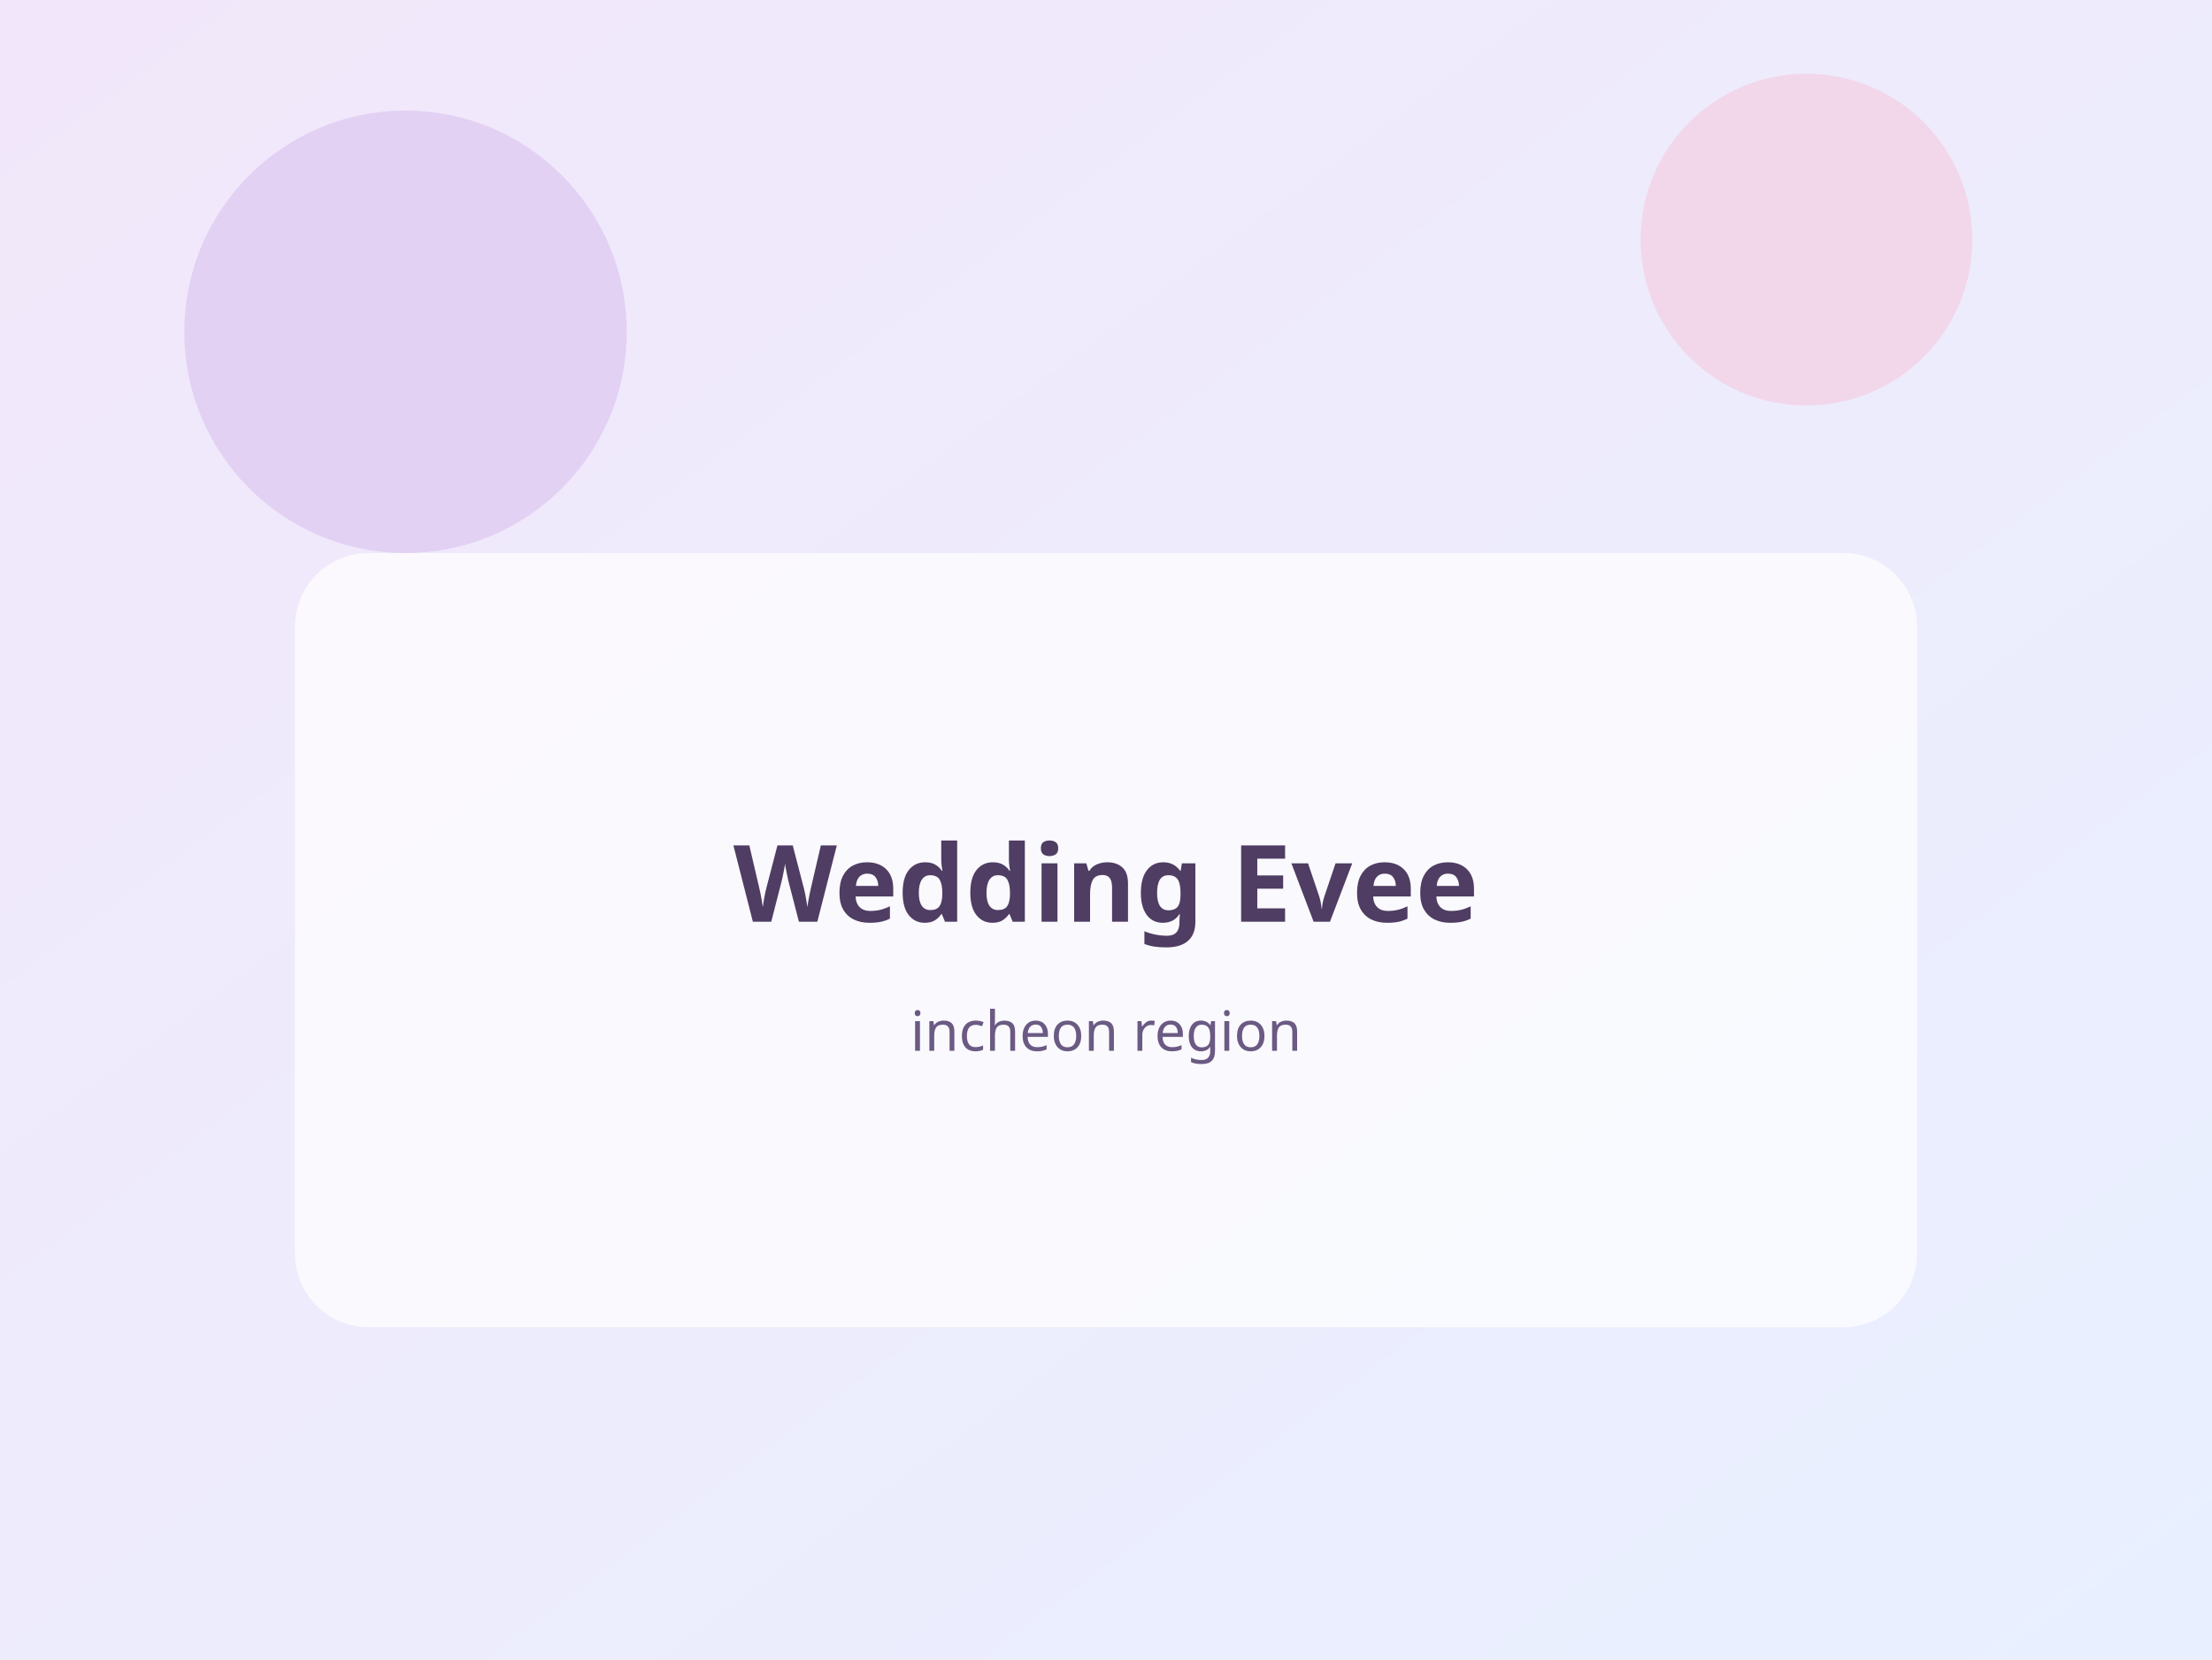
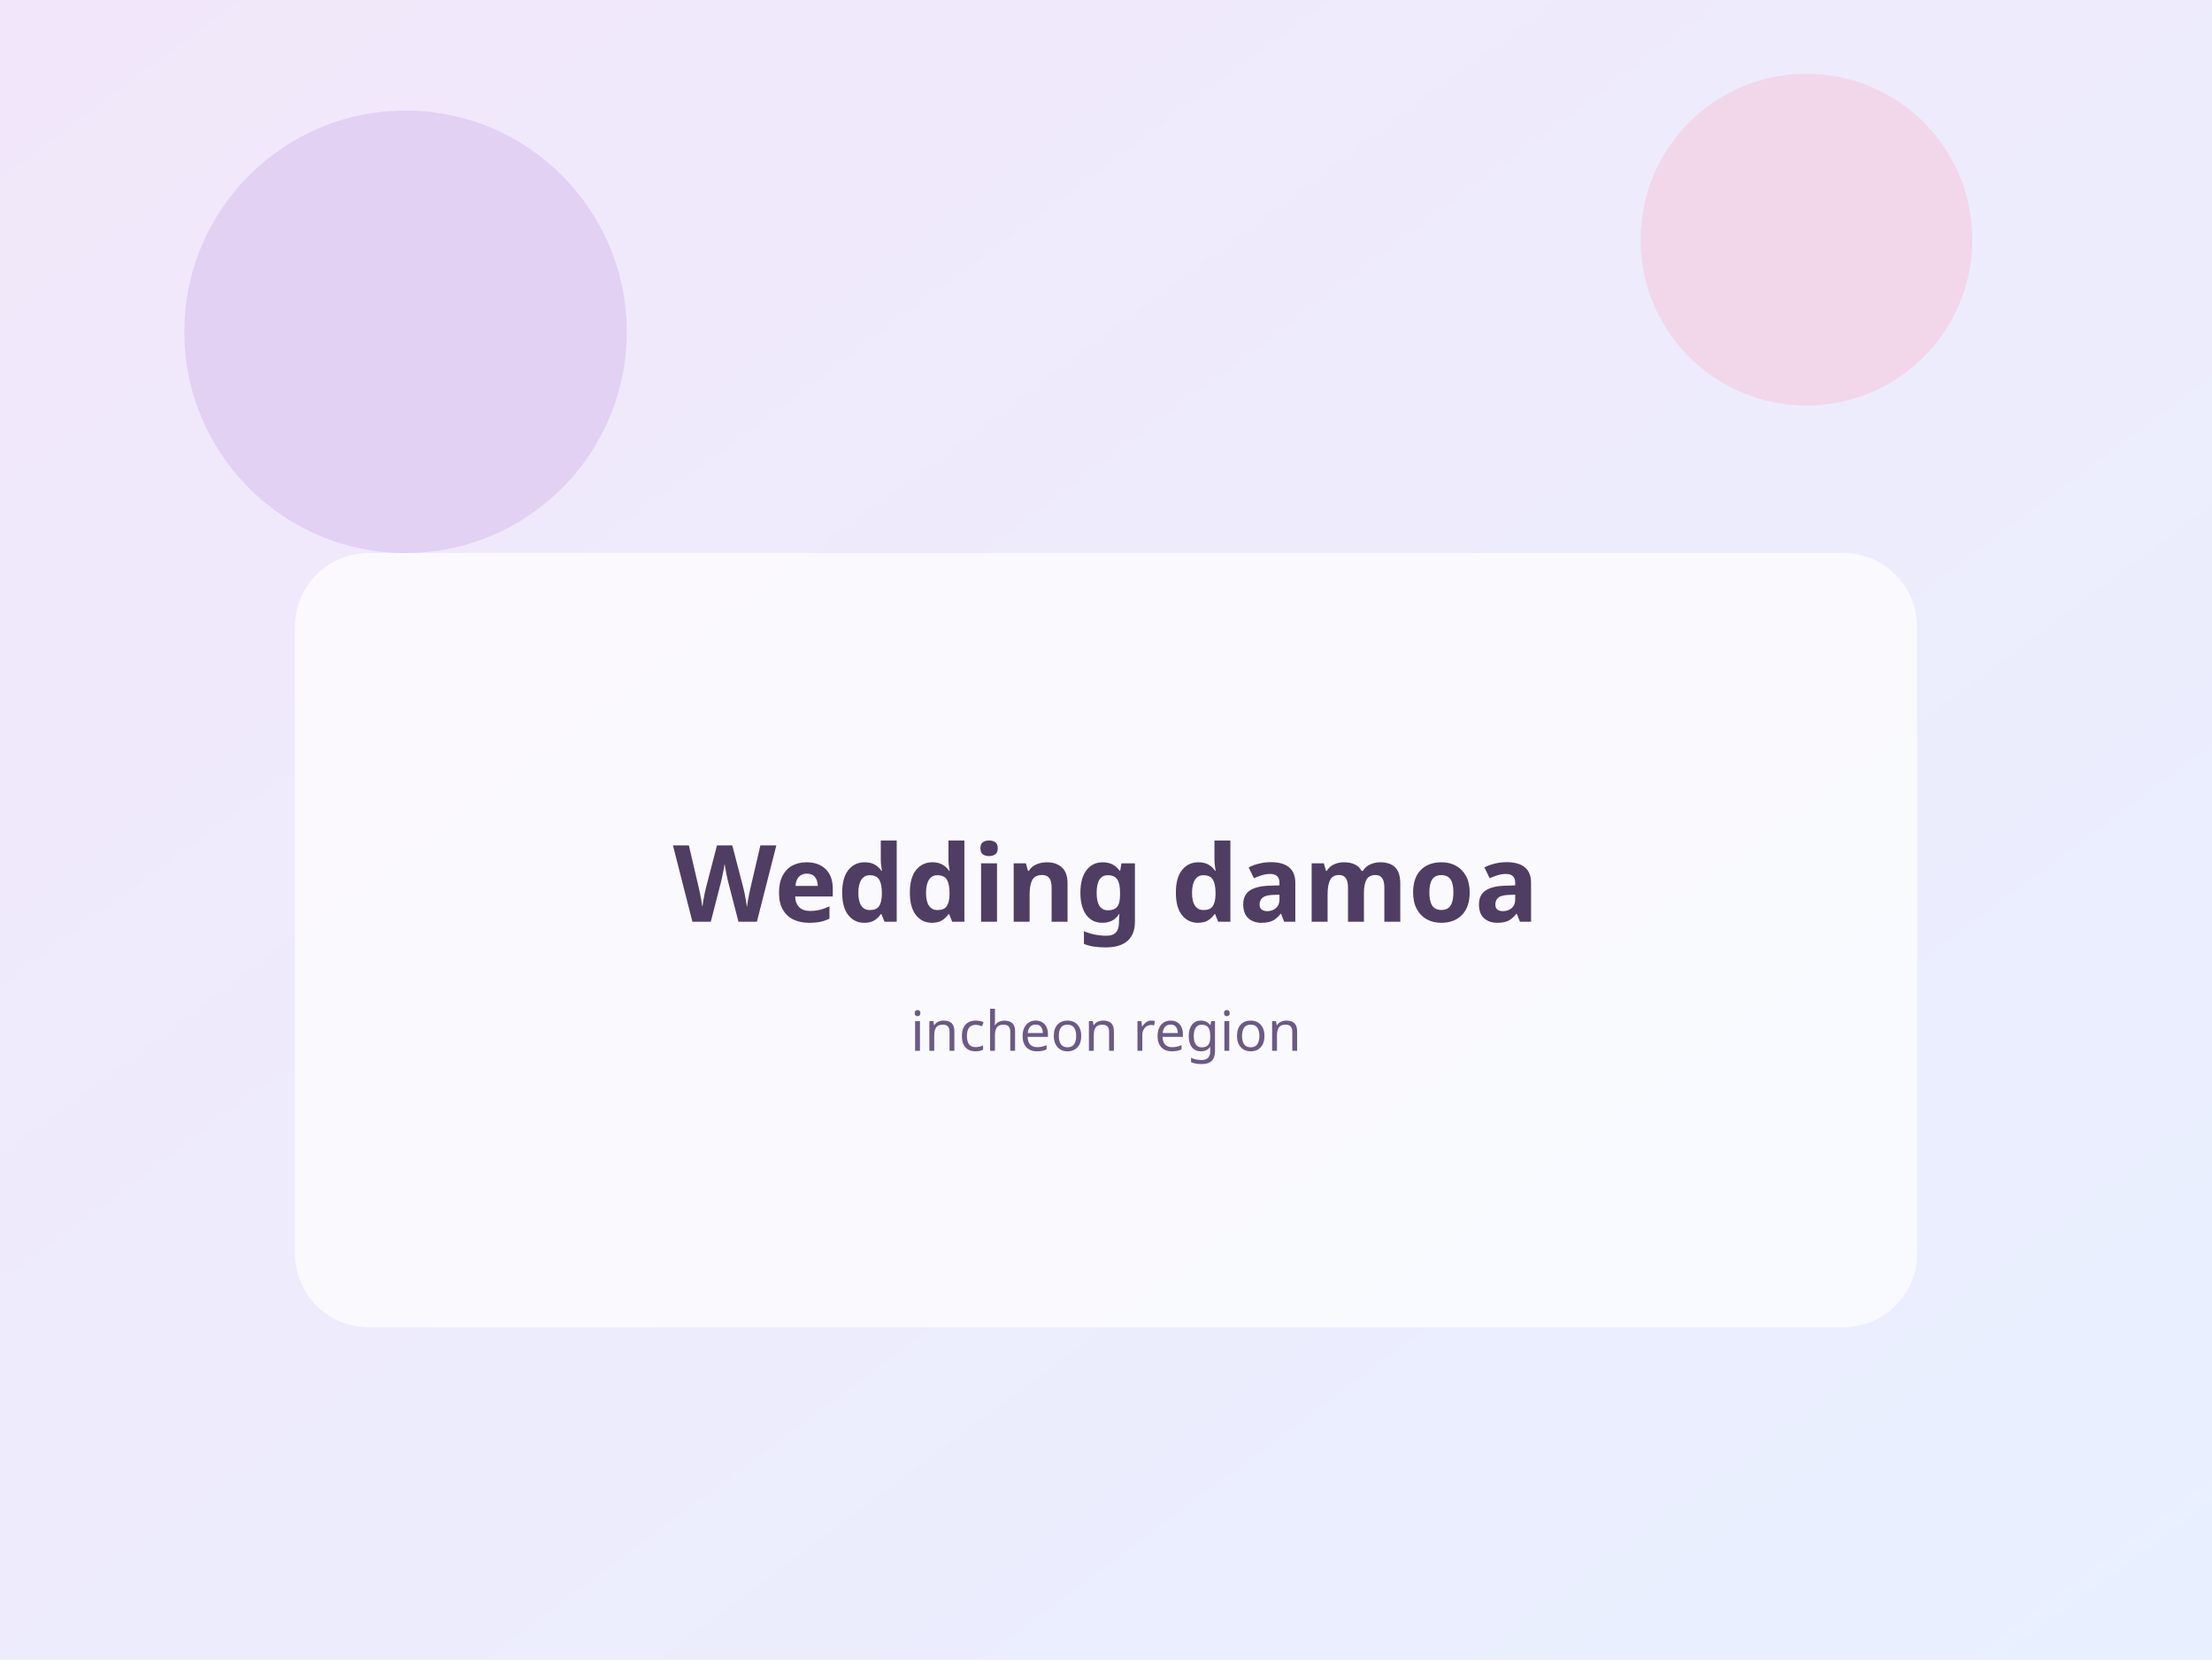
<svg xmlns="http://www.w3.org/2000/svg" width="1200" height="900" viewBox="0 0 1200 900" role="img" aria-label="incheon fallback image">
  <defs>
    <linearGradient id="g" x1="0" x2="1" y1="0" y2="1">
      <stop offset="0%" stop-color="#F2E7FA" />
      <stop offset="100%" stop-color="#E8F0FF" />
    </linearGradient>
  </defs>
  <rect width="1200" height="900" fill="url(#g)" />
  <circle cx="220" cy="180" r="120" fill="#D8C1EF" opacity="0.6" />
  <circle cx="980" cy="130" r="90" fill="#F3CFE4" opacity="0.7" />
  <rect x="160" y="300" width="880" height="420" rx="40" fill="white" opacity="0.72" />
-   <text x="600" y="500" text-anchor="middle" font-size="58" fill="#4F3D63" font-family="Segoe UI, sans-serif" font-weight="700">Wedding Evee</text>
+   <text x="600" y="500" text-anchor="middle" font-size="58" fill="#4F3D63" font-family="Segoe UI, sans-serif" font-weight="700">Wedding damoa</text>
  <text x="600" y="570" text-anchor="middle" font-size="30" fill="#6B5A83" font-family="Segoe UI, sans-serif">incheon region</text>
</svg>
